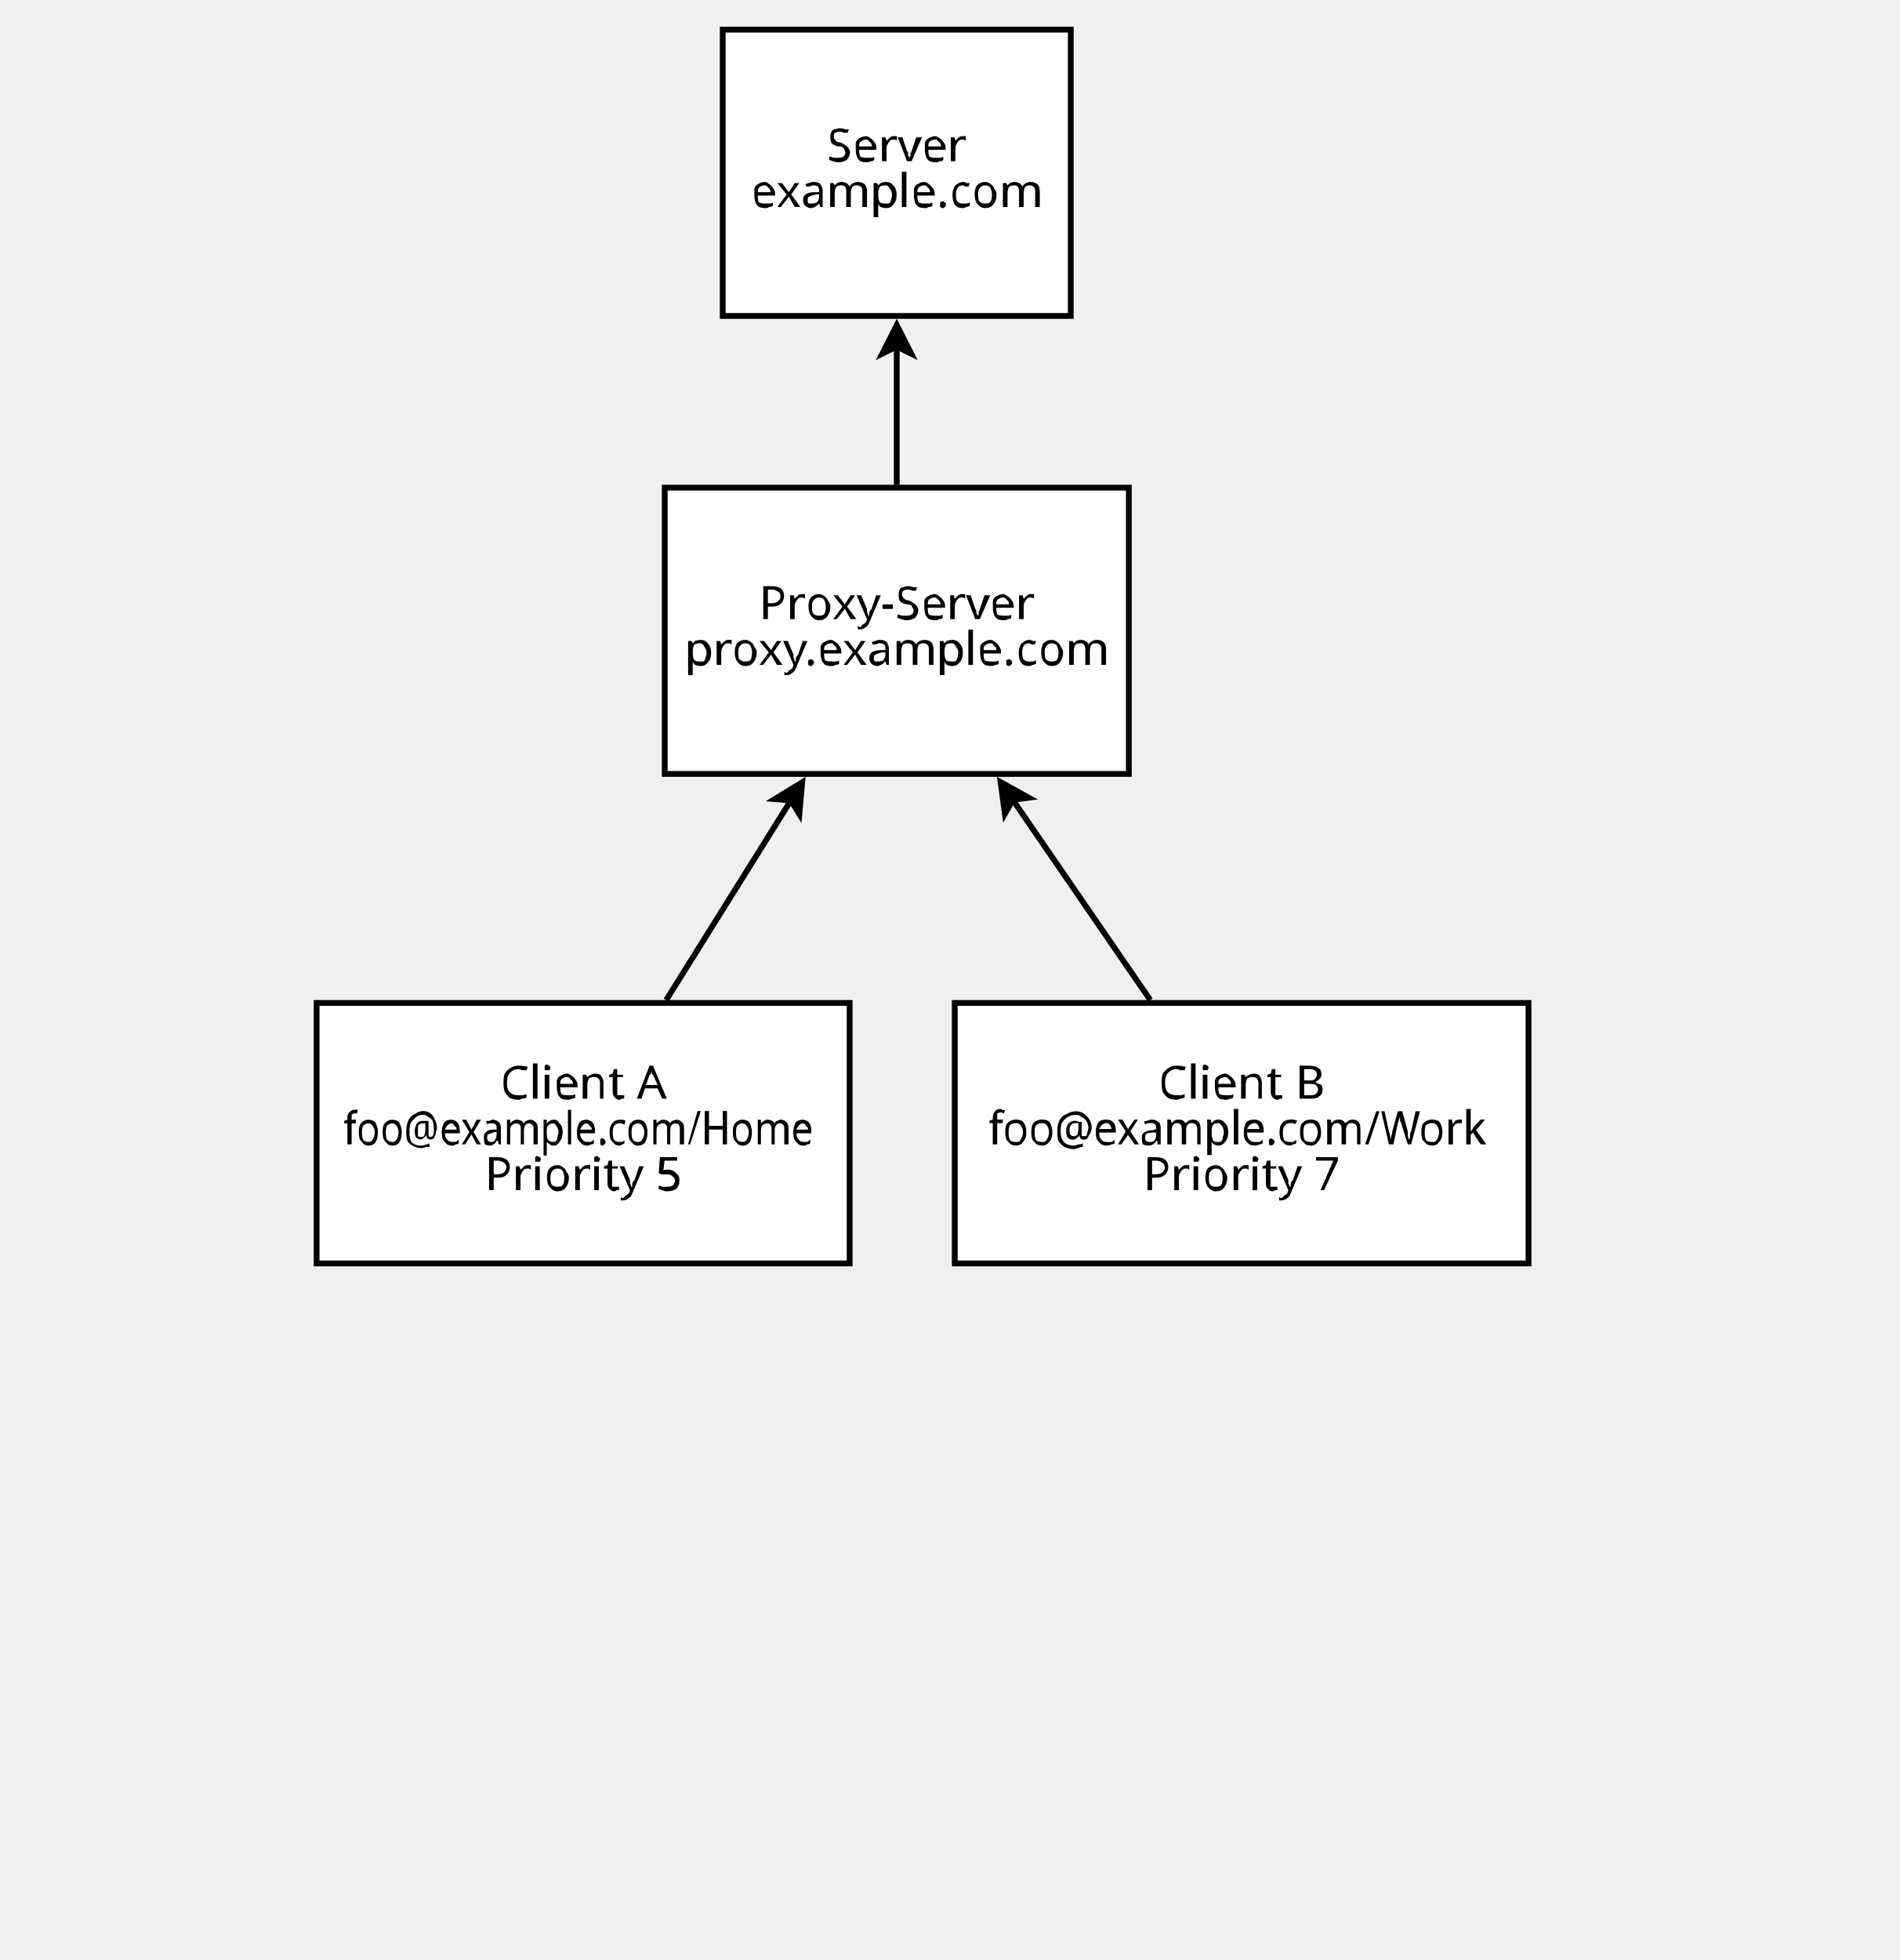
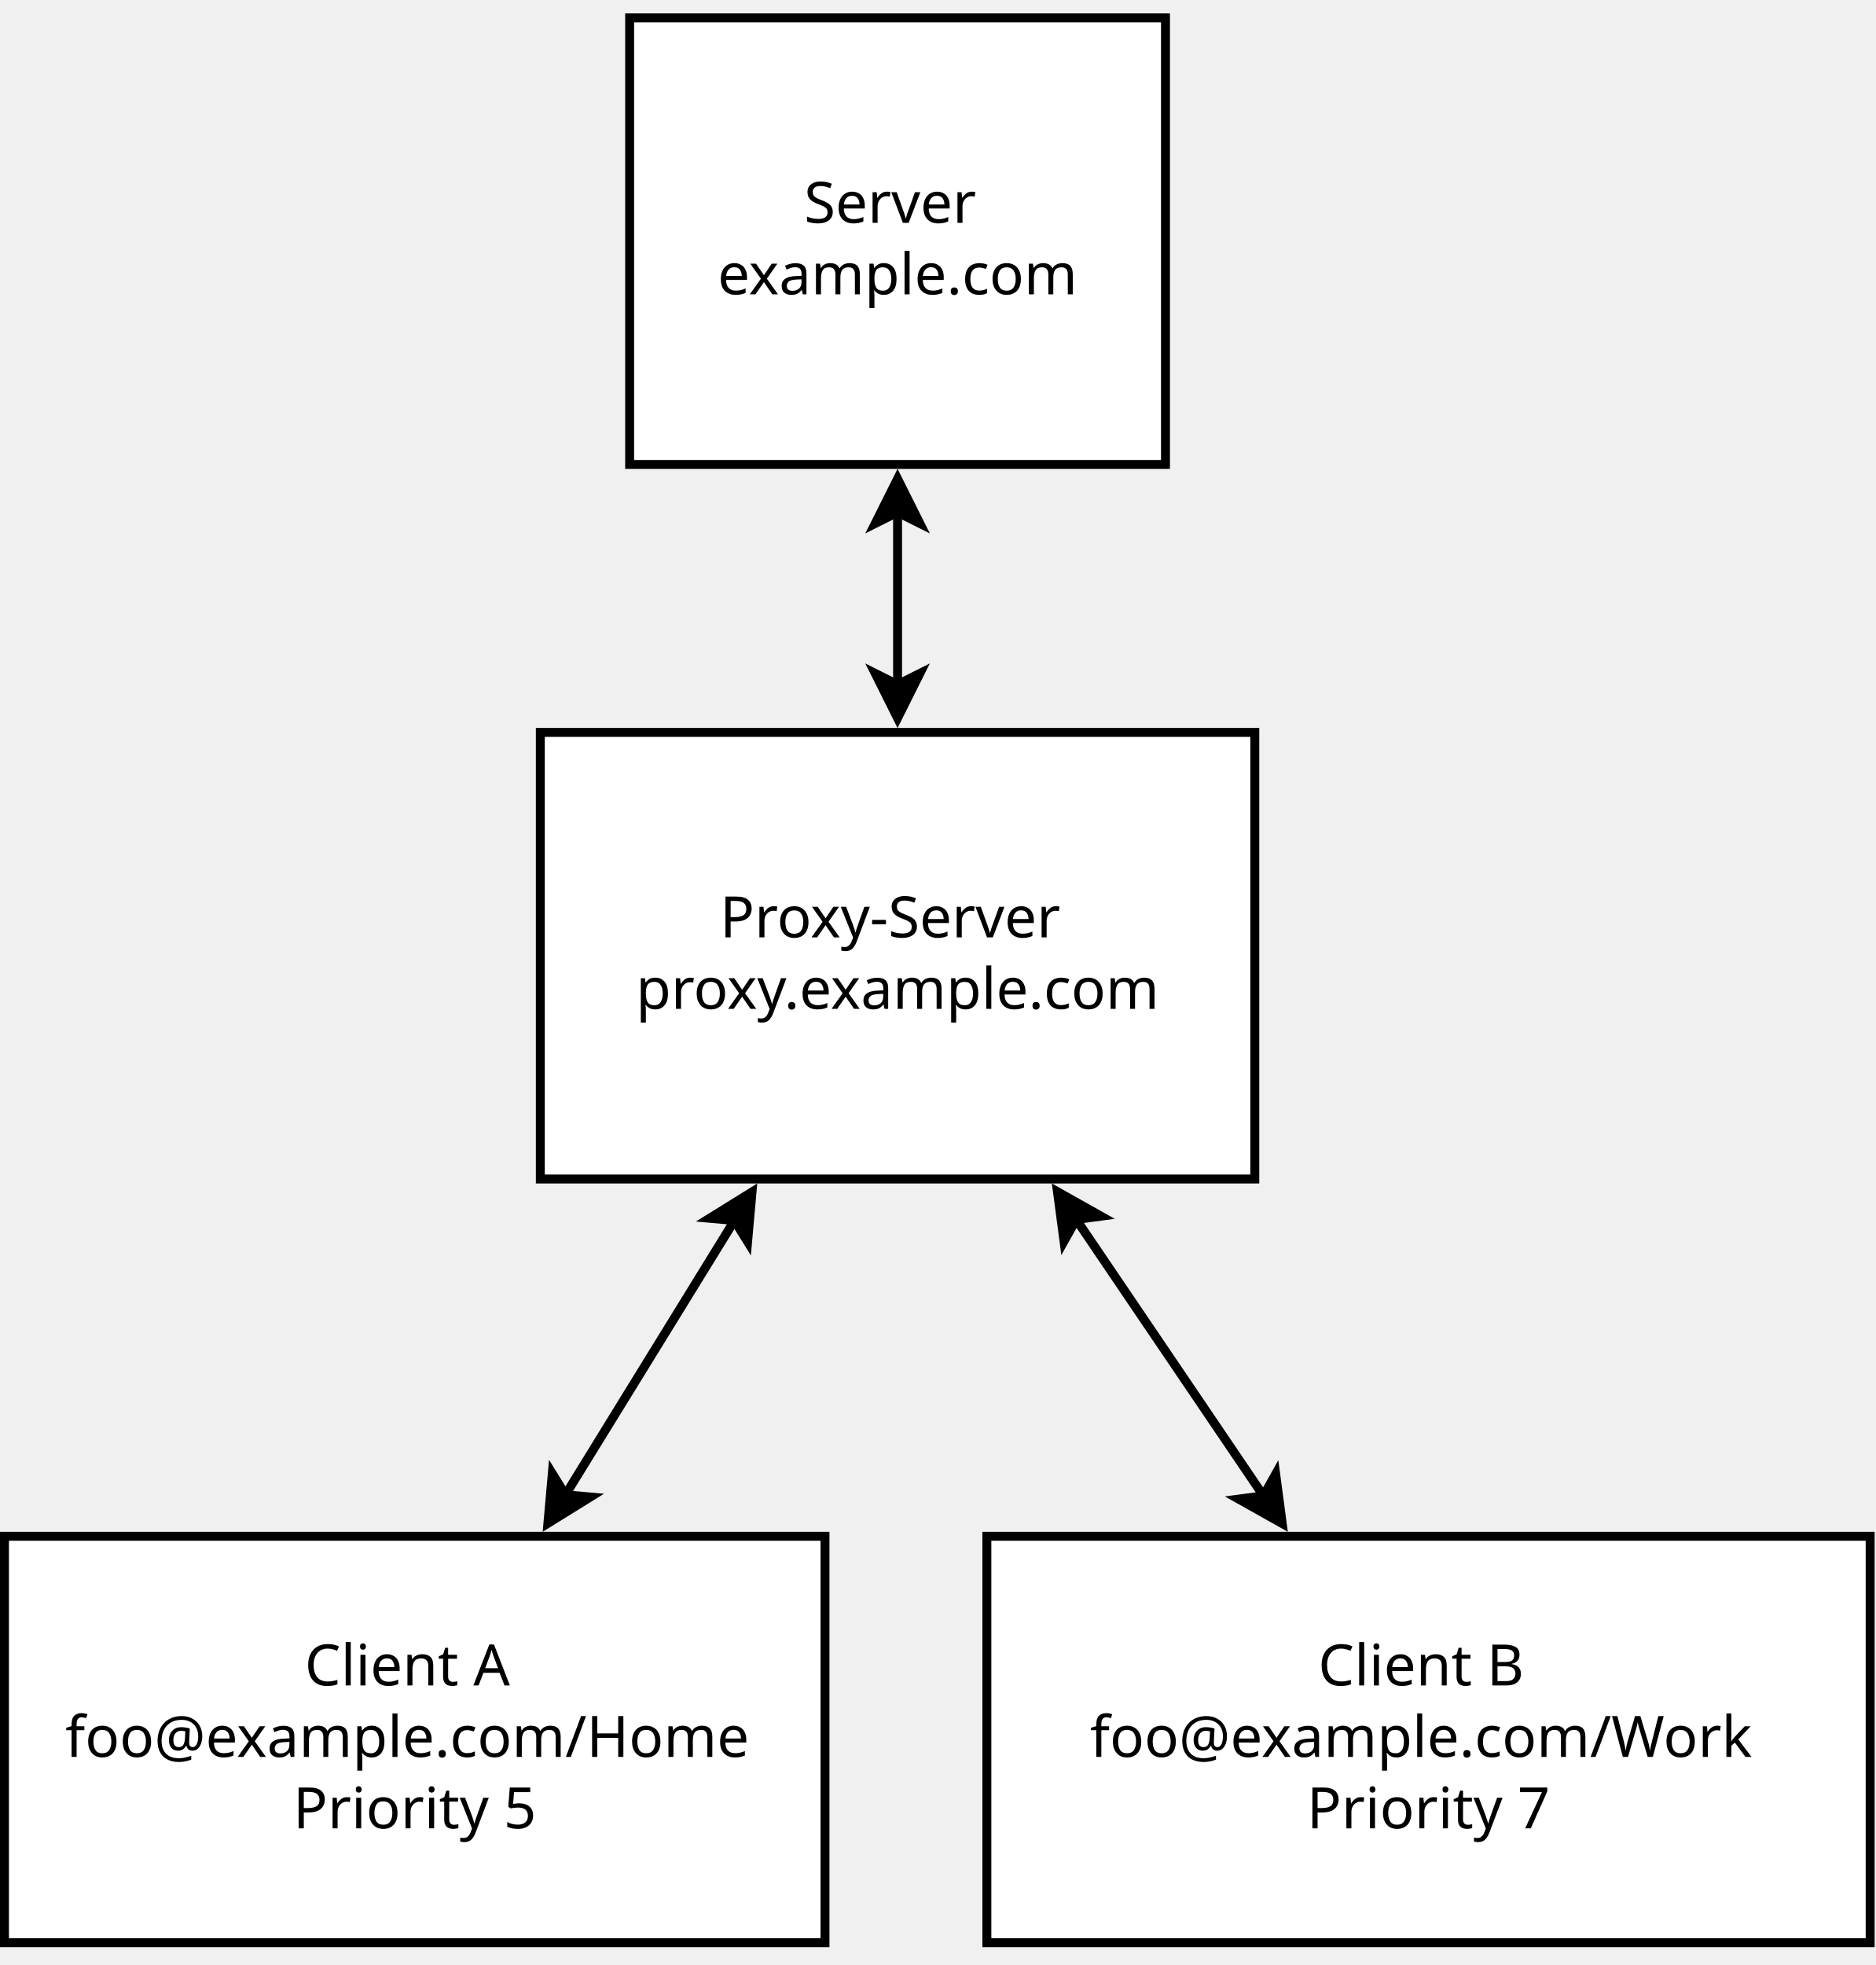
- <svg xmlns="http://www.w3.org/2000/svg" width="20.990cm" height="21.650cm" viewBox="4.950 1.950 25.940 23.600" id="svg3085" version="1.1">
-   <defs id="defs3143" />
-   <rect x="14.818" y="0.777" width="4.752" height="3.908" id="rect3087" style="fill:#ffffff;stroke:none" />
-   <rect x="14.818" y="0.777" width="4.752" height="3.908" id="rect3089" style="fill:none;stroke:#000000;stroke-width:0.079" />
-   <text x="17.08" y="2.588" font-size="0.80" font-style="normal" font-weight="400" id="text3091" style="font-size:0.629px;font-style:normal;font-weight:400;text-anchor:middle;fill:#000000;font-family:sans" transform="scale(1.006702,0.9933426)">Server</text>
-   <text x="17.08" y="3.217" font-size="0.80" font-style="normal" font-weight="400" id="text3093" style="font-size:0.629px;font-style:normal;font-weight:400;text-anchor:middle;fill:#000000;font-family:sans" transform="scale(1.006702,0.9933426)">example.com</text>
-   <line x1="14.046" y1="14.024" x2="15.748" y2="11.3" id="line3095" style="stroke:#000000;stroke-width:0.079" />
-   <polygon points="13.37,15.145 13.321,15.702 13.174,15.464 12.895,15.44 " id="polygon3097" transform="matrix(0.7920704,0,0,0.7815593,5.313124,-0.7862702)" style="fill:#000000;stroke:none" />
-   <polygon points="13.37,15.145 13.321,15.702 13.174,15.464 12.895,15.44 " id="polygon3099" transform="matrix(0.7920704,0,0,0.7815593,5.313124,-0.7862702)" style="fill:none;stroke:#000000;stroke-width:0.1" />
-   <rect x="9.273" y="14.063" width="7.278" height="3.556" id="rect3101" style="fill:#ffffff;stroke:none" />
-   <rect x="9.273" y="14.063" width="7.278" height="3.556" id="rect3103" style="fill:none;stroke:#000000;stroke-width:0.079" />
-   <text x="12.826" y="15.472" font-size="0.80" font-style="normal" font-weight="400" id="text3105" style="font-size:0.629px;font-style:normal;font-weight:400;text-anchor:middle;fill:#000000;font-family:sans" transform="scale(1.006702,0.9933426)">Client A</text>
-   <text x="13.863" y="14.82" font-size="0.80" font-style="normal" font-weight="400" id="text3107" style="font-size:0.579px;font-style:normal;font-weight:400;text-anchor:middle;fill:#000000;font-family:sans" transform="scale(0.9266126,1.0792)">foo@example.com/Home</text>
-   <text x="12.826" y="16.73" font-size="0.80" font-style="normal" font-weight="400" id="text3109" style="font-size:0.629px;font-style:normal;font-weight:400;text-anchor:middle;fill:#000000;font-family:sans" transform="scale(1.006702,0.9933426)">Priority 5</text>
-   <rect x="17.986" y="14.063" width="7.834" height="3.556" id="rect3111" style="fill:#ffffff;stroke:none" />
-   <rect x="17.986" y="14.063" width="7.834" height="3.556" id="rect3113" style="fill:none;stroke:#000000;stroke-width:0.079" />
-   <text x="21.757" y="15.472" font-size="0.80" font-style="normal" font-weight="400" id="text3115" style="font-size:0.629px;font-style:normal;font-weight:400;text-anchor:middle;fill:#000000;font-family:sans" transform="scale(1.006702,0.9933426)">Client B</text>
-   <text x="22.552" y="15.488" font-size="0.80" font-style="normal" font-weight="400" id="text3117" style="font-size:0.605px;font-style:normal;font-weight:400;text-anchor:middle;fill:#000000;font-family:sans" transform="scale(0.9683867,1.032645)">foo@example.com/Work</text>
-   <text x="21.757" y="16.73" font-size="0.80" font-style="normal" font-weight="400" id="text3119" style="font-size:0.629px;font-style:normal;font-weight:400;text-anchor:middle;fill:#000000;font-family:sans" transform="scale(1.006702,0.9933426)">Priority 7</text>
-   <line x1="20.656" y1="14.024" x2="18.779" y2="11.291" id="line3121" style="stroke:#000000;stroke-width:0.079" />
-   <polygon points="16.79,15.142 17.278,15.416 17.001,15.453 16.864,15.697 " id="polygon3123" transform="matrix(0.7920704,0,0,0.7815593,5.313124,-0.7862702)" style="fill:#000000;stroke:none" />
-   <polygon points="16.79,15.142 17.278,15.416 17.001,15.453 16.864,15.697 " id="polygon3125" transform="matrix(0.7920704,0,0,0.7815593,5.313124,-0.7862702)" style="fill:none;stroke:#000000;stroke-width:0.1" />
-   <rect x="14.026" y="7.029" width="6.337" height="3.908" id="rect3127" style="fill:#ffffff;stroke:none" />
-   <rect x="14.026" y="7.029" width="6.337" height="3.908" id="rect3129" style="fill:none;stroke:#000000;stroke-width:0.079" />
-   <text x="17.08" y="8.882" font-size="0.80" font-style="normal" font-weight="400" id="text3131" style="font-size:0.629px;font-style:normal;font-weight:400;text-anchor:middle;fill:#000000;font-family:sans" transform="scale(1.006702,0.9933426)">Proxy-Server</text>
-   <text x="17.08" y="9.512" font-size="0.80" font-style="normal" font-weight="400" id="text3133" style="font-size:0.629px;font-style:normal;font-weight:400;text-anchor:middle;fill:#000000;font-family:sans" transform="scale(1.006702,0.9933426)">proxy.example.com</text>
-   <line x1="17.194" y1="6.991" x2="17.194" y2="5.104" id="line3135" style="stroke:#000000;stroke-width:0.079" />
-   <polygon points="15,7.161 15.25,7.661 15,7.536 14.75,7.661 " id="polygon3137" transform="matrix(0.7920704,0,0,0.7815593,5.313124,-0.7862702)" style="fill:#000000;stroke:none" />
-   <polygon points="15,7.161 15.25,7.661 15,7.536 14.75,7.661 " id="polygon3139" transform="matrix(0.7920704,0,0,0.7815593,5.313124,-0.7862702)" style="fill:none;stroke:#000000;stroke-width:0.1" />
+ <svg xmlns="http://www.w3.org/2000/svg" width="21cm" height="22cm" viewBox="99 39 420 434">
+   <g>
+     <rect style="fill: #ffffff" x="240" y="40" width="120" height="100" />
+     <rect style="fill: none; fill-opacity:0; stroke-width: 2; stroke: #000000" x="240" y="40" width="120" height="100" />
+     <text style="fill: #000000;text-anchor:middle;font-size:12.8;font-family:sanserif;font-style:normal;font-weight:normal" x="300" y="85.9">
+       <tspan x="300" y="85.9">Server</tspan>
+       <tspan x="300" y="101.9">example.com</tspan>
+     </text>
+   </g>
+   <g>
+     <line style="fill: none; fill-opacity:0; stroke-width: 2; stroke: #000000" x1="225.63" y1="370.711" x2="263.473" y2="309.287" />
+     <polygon style="fill: #000000" points="221.696,377.097 222.684,365.96 225.63,370.711 231.198,371.206 " />
+     <polygon style="fill: none; fill-opacity:0; stroke-width: 2; stroke: #000000" points="221.696,377.097 222.684,365.96 225.63,370.711 231.198,371.206 " />
+     <polygon style="fill: #000000" points="267.407,302.902 266.419,314.039 263.473,309.287 257.905,308.793 " />
+     <polygon style="fill: none; fill-opacity:0; stroke-width: 2; stroke: #000000" points="267.407,302.902 266.419,314.039 263.473,309.287 257.905,308.793 " />
+   </g>
+   <g>
+     <rect style="fill: #ffffff" x="100" y="380" width="183.75" height="91" />
+     <rect style="fill: none; fill-opacity:0; stroke-width: 2; stroke: #000000" x="100" y="380" width="183.75" height="91" />
+     <text style="fill: #000000;text-anchor:middle;font-size:12.8;font-family:sanserif;font-style:normal;font-weight:normal" x="191.875" y="413.4">
+       <tspan x="191.875" y="413.4">Client A</tspan>
+       <tspan x="191.875" y="429.4">foo@example.com/Home</tspan>
+       <tspan x="191.875" y="445.4">Priority 5</tspan>
+     </text>
+   </g>
+   <g>
+     <rect style="fill: #ffffff" x="320" y="380" width="197.8" height="91" />
+     <rect style="fill: none; fill-opacity:0; stroke-width: 2; stroke: #000000" x="320" y="380" width="197.8" height="91" />
+     <text style="fill: #000000;text-anchor:middle;font-size:12.8;font-family:sanserif;font-style:normal;font-weight:normal" x="418.9" y="413.4">
+       <tspan x="418.9" y="413.4">Client B</tspan>
+       <tspan x="418.9" y="429.4">foo@example.com/Work</tspan>
+       <tspan x="418.9" y="445.4">Priority 7</tspan>
+     </text>
+   </g>
+   <g>
+     <line style="fill: none; fill-opacity:0; stroke-width: 2; stroke: #000000" x1="381.936" y1="370.94" x2="340.012" y2="309.059" />
+     <polygon style="fill: #000000" points="386.143,377.149 376.394,371.675 381.936,370.94 384.673,366.066 " />
+     <polygon style="fill: none; fill-opacity:0; stroke-width: 2; stroke: #000000" points="386.143,377.149 376.394,371.675 381.936,370.94 384.673,366.066 " />
+     <polygon style="fill: #000000" points="335.805,302.849 345.553,308.324 340.012,309.059 337.275,313.933 " />
+     <polygon style="fill: none; fill-opacity:0; stroke-width: 2; stroke: #000000" points="335.805,302.849 345.553,308.324 340.012,309.059 337.275,313.933 " />
+   </g>
+   <g>
+     <rect style="fill: #ffffff" x="220" y="200" width="160" height="100" />
+     <rect style="fill: none; fill-opacity:0; stroke-width: 2; stroke: #000000" x="220" y="200" width="160" height="100" />
+     <text style="fill: #000000;text-anchor:middle;font-size:12.8;font-family:sanserif;font-style:normal;font-weight:normal" x="300" y="245.9">
+       <tspan x="300" y="245.9">Proxy-Server</tspan>
+       <tspan x="300" y="261.9">proxy.example.com</tspan>
+     </text>
+   </g>
+   <g>
+     <line style="fill: none; fill-opacity:0; stroke-width: 2; stroke: #000000" x1="300" y1="189.287" x2="300" y2="150.713" />
+     <polygon style="fill: #000000" points="300,196.787 295,186.787 300,189.287 305,186.787 " />
+     <polygon style="fill: none; fill-opacity:0; stroke-width: 2; stroke: #000000" points="300,196.787 295,186.787 300,189.287 305,186.787 " />
+     <polygon style="fill: #000000" points="300,143.213 305,153.213 300,150.713 295,153.213 " />
+     <polygon style="fill: none; fill-opacity:0; stroke-width: 2; stroke: #000000" points="300,143.213 305,153.213 300,150.713 295,153.213 " />
+   </g>
</svg>
